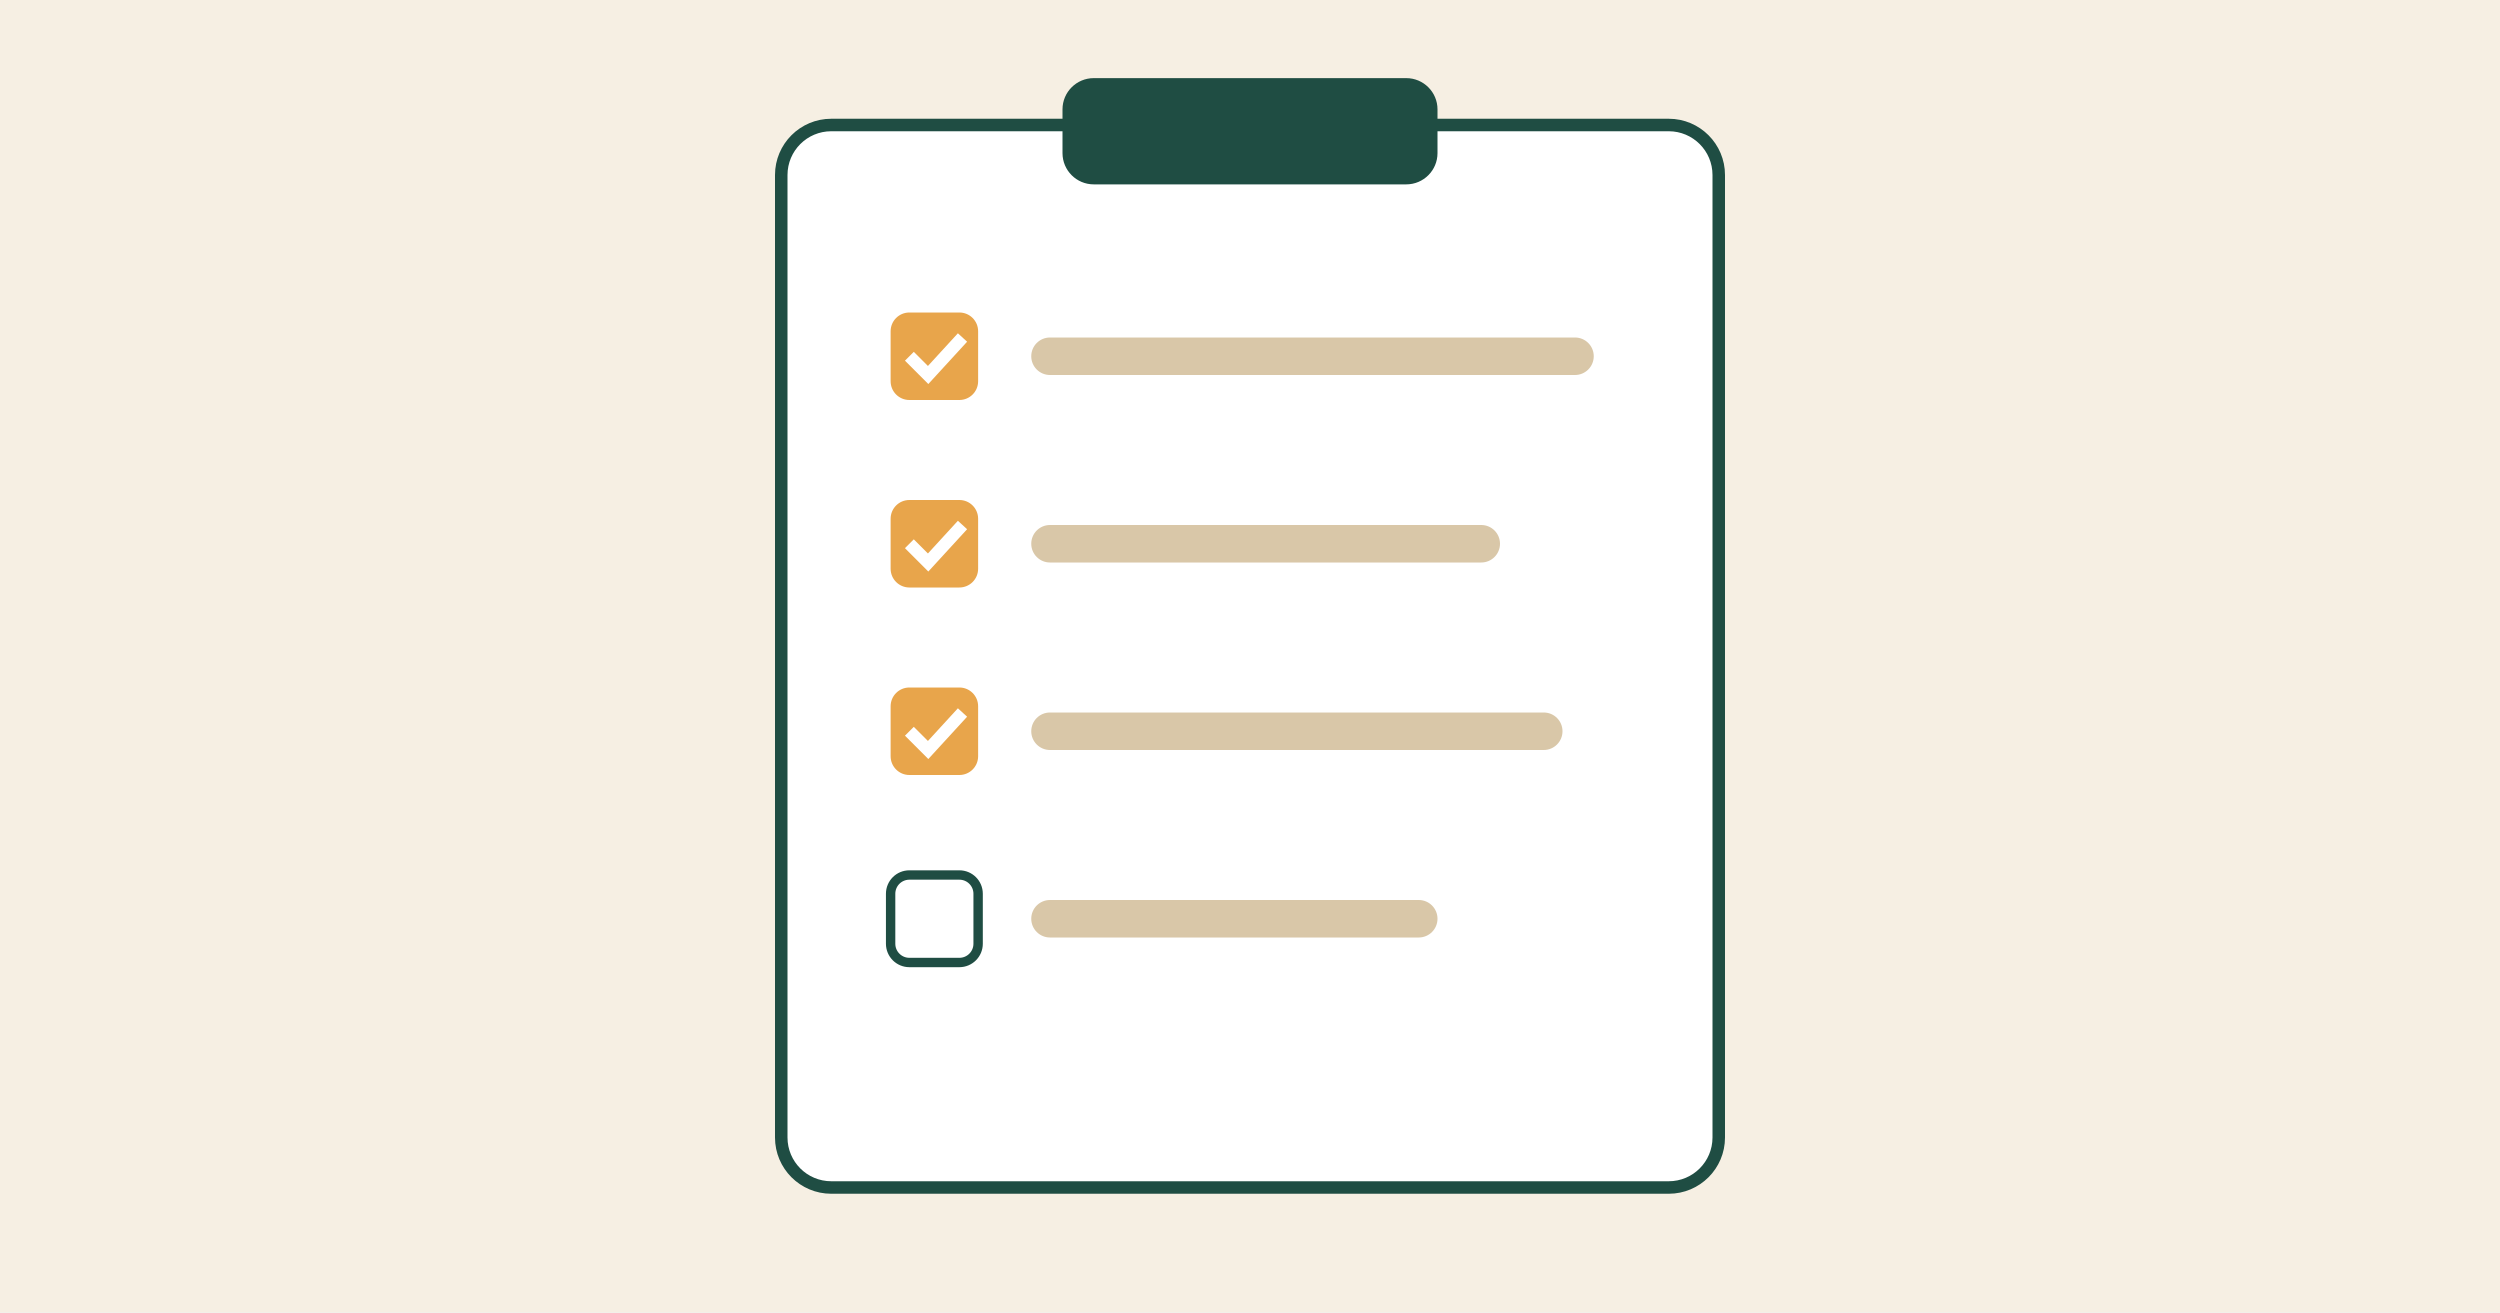
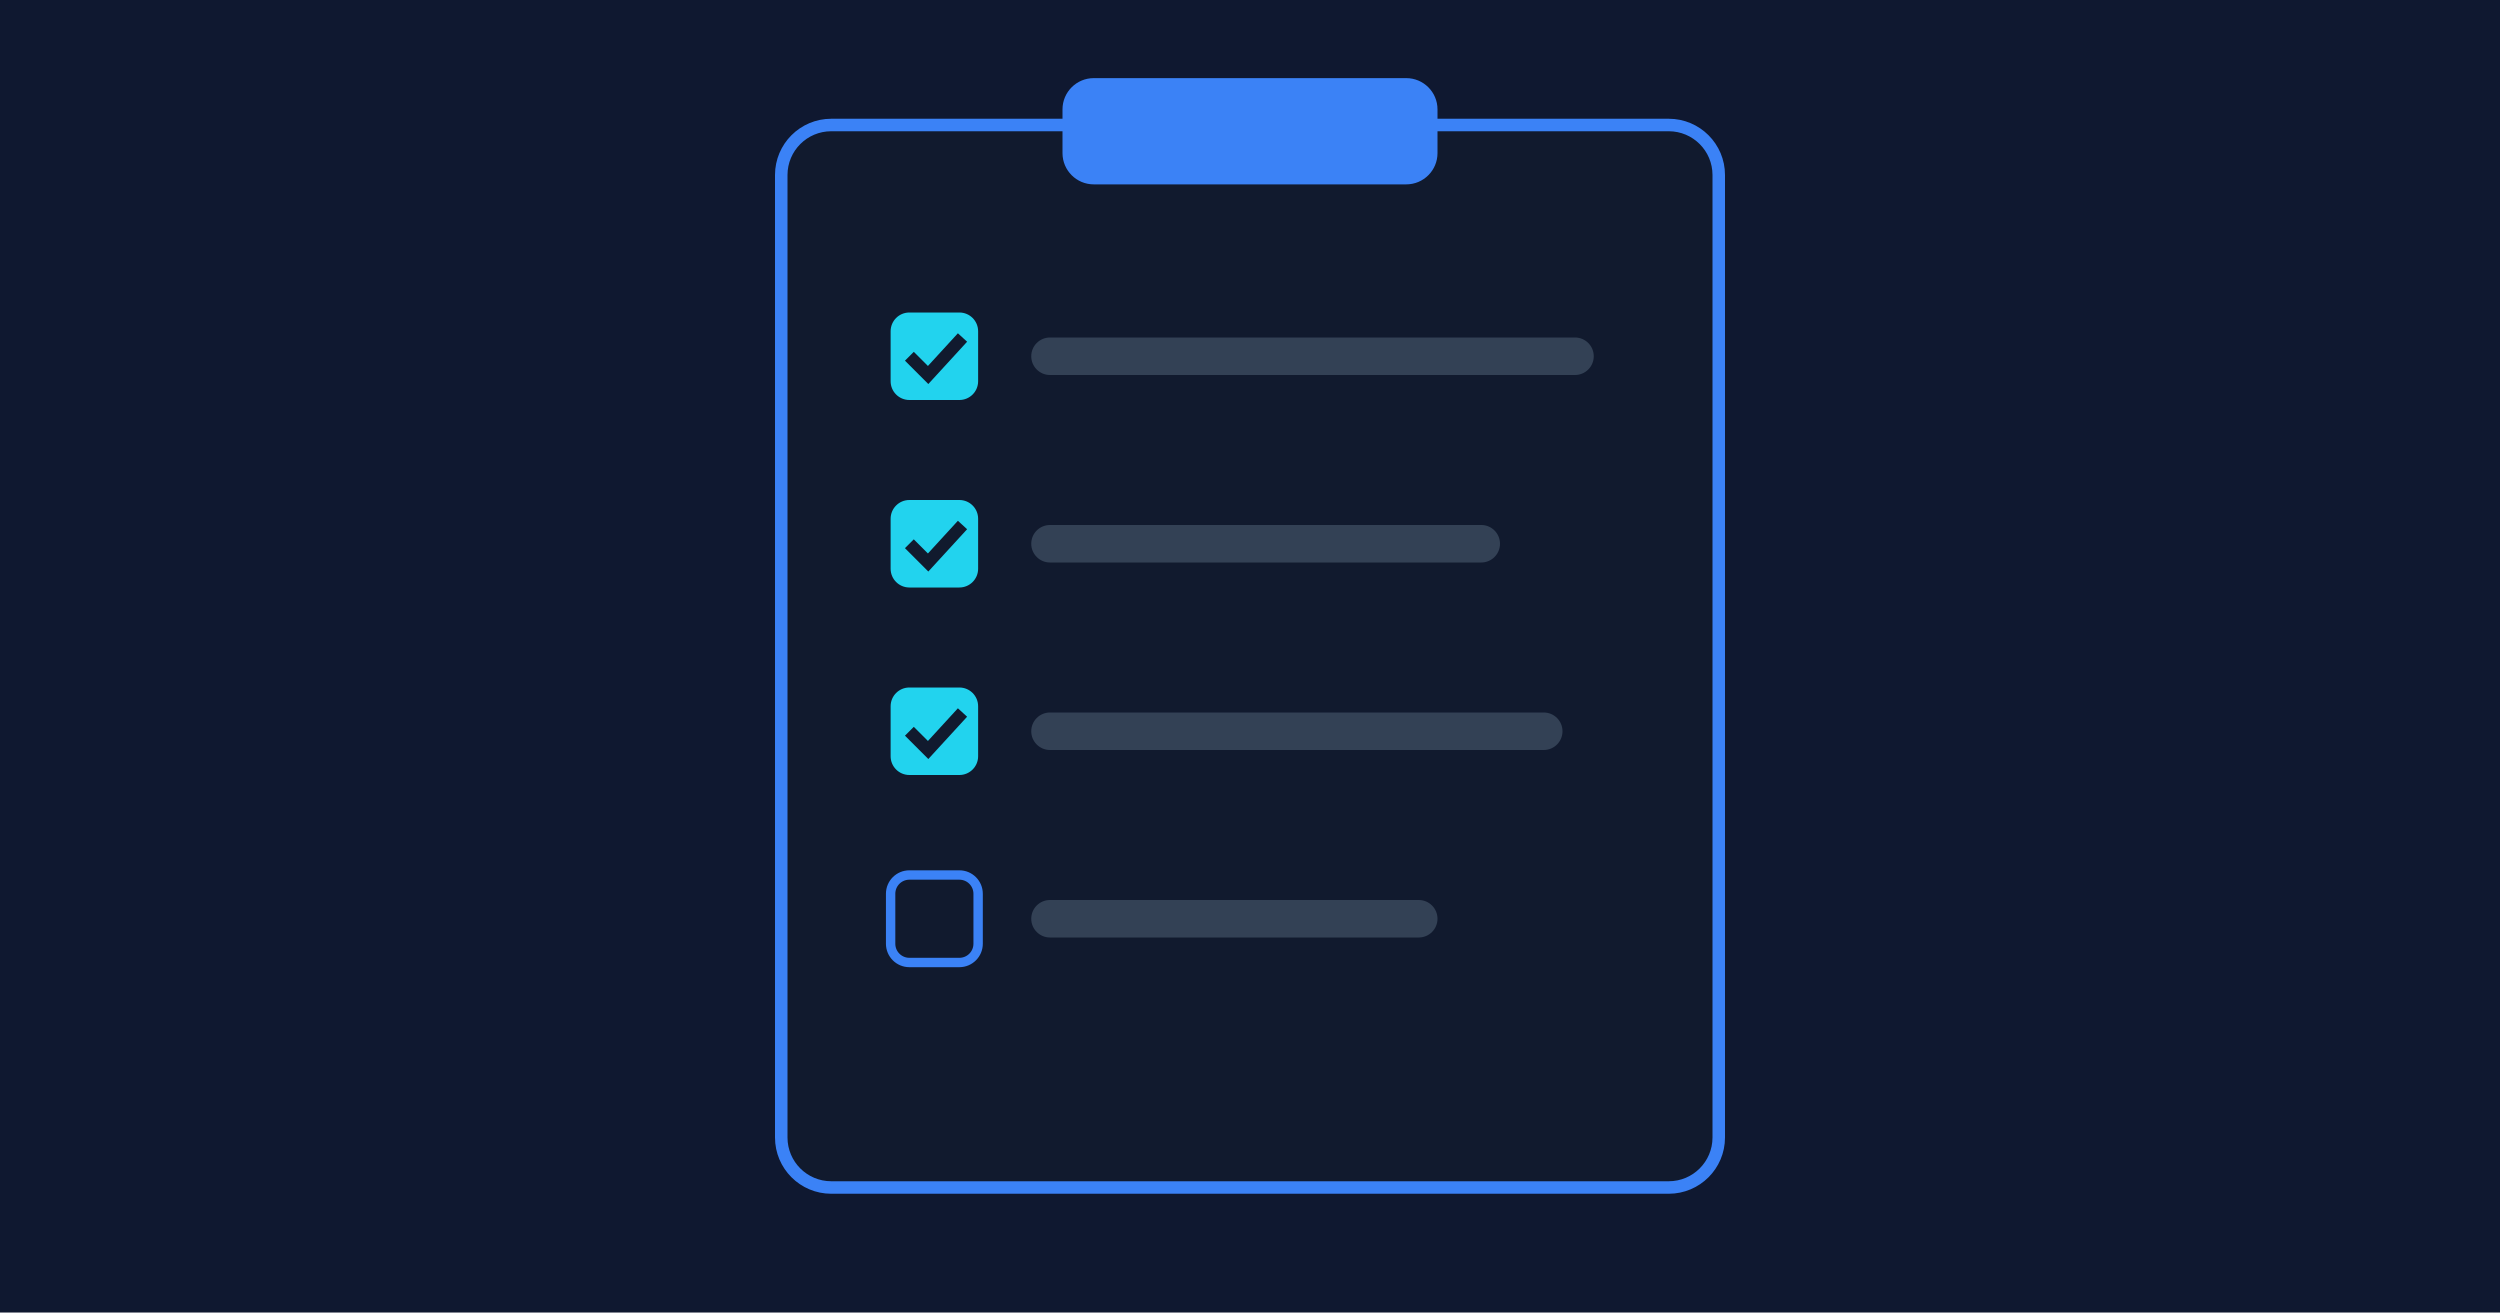
<svg xmlns="http://www.w3.org/2000/svg" viewBox="0 0 800 420">
-   <rect width="800" height="420" fill="#f6efe3" />
-   <rect x="250" y="40" width="300" height="340" rx="16" fill="#fff" stroke="#1f4d43" stroke-width="4" />
-   <rect x="340" y="25" width="120" height="34" rx="10" fill="#1f4d43" />
+   <rect width="800" height="420" fill="#0f1830" />
+   <rect x="250" y="40" width="300" height="340" rx="16" fill="#111a2e" stroke="#3b82f6" stroke-width="4" />
+   <rect x="340" y="25" width="120" height="34" rx="10" fill="#3b82f6" />
  <g>
-     <rect x="285" y="100" width="28" height="28" rx="6" fill="#e8a54b" />
-     <rect x="330" y="108" width="180" height="12" rx="6" fill="#d9c7a8" />
-     <rect x="285" y="160" width="28" height="28" rx="6" fill="#e8a54b" />
-     <rect x="330" y="168" width="150" height="12" rx="6" fill="#d9c7a8" />
-     <rect x="285" y="220" width="28" height="28" rx="6" fill="#e8a54b" />
-     <rect x="330" y="228" width="170" height="12" rx="6" fill="#d9c7a8" />
-     <rect x="285" y="280" width="28" height="28" rx="6" fill="none" stroke="#1f4d43" stroke-width="3" />
-     <rect x="330" y="288" width="130" height="12" rx="6" fill="#d9c7a8" />
+     <rect x="285" y="100" width="28" height="28" rx="6" fill="#22d3ee" />
+     <rect x="330" y="108" width="180" height="12" rx="6" fill="#334155" />
+     <rect x="285" y="160" width="28" height="28" rx="6" fill="#22d3ee" />
+     <rect x="330" y="168" width="150" height="12" rx="6" fill="#334155" />
+     <rect x="285" y="220" width="28" height="28" rx="6" fill="#22d3ee" />
+     <rect x="330" y="228" width="170" height="12" rx="6" fill="#334155" />
+     <rect x="285" y="280" width="28" height="28" rx="6" fill="none" stroke="#3b82f6" stroke-width="3" />
+     <rect x="330" y="288" width="130" height="12" rx="6" fill="#334155" />
  </g>
-   <path d="M291 114 l6 6 l11 -12 M291 174 l6 6 l11 -12 M291 234 l6 6 l11 -12" stroke="#fff" stroke-width="4" fill="none" />
+   <path d="M291 114 l6 6 l11 -12 M291 174 l6 6 l11 -12 M291 234 l6 6 l11 -12" stroke="#111a2e" stroke-width="4" fill="none" />
</svg>
